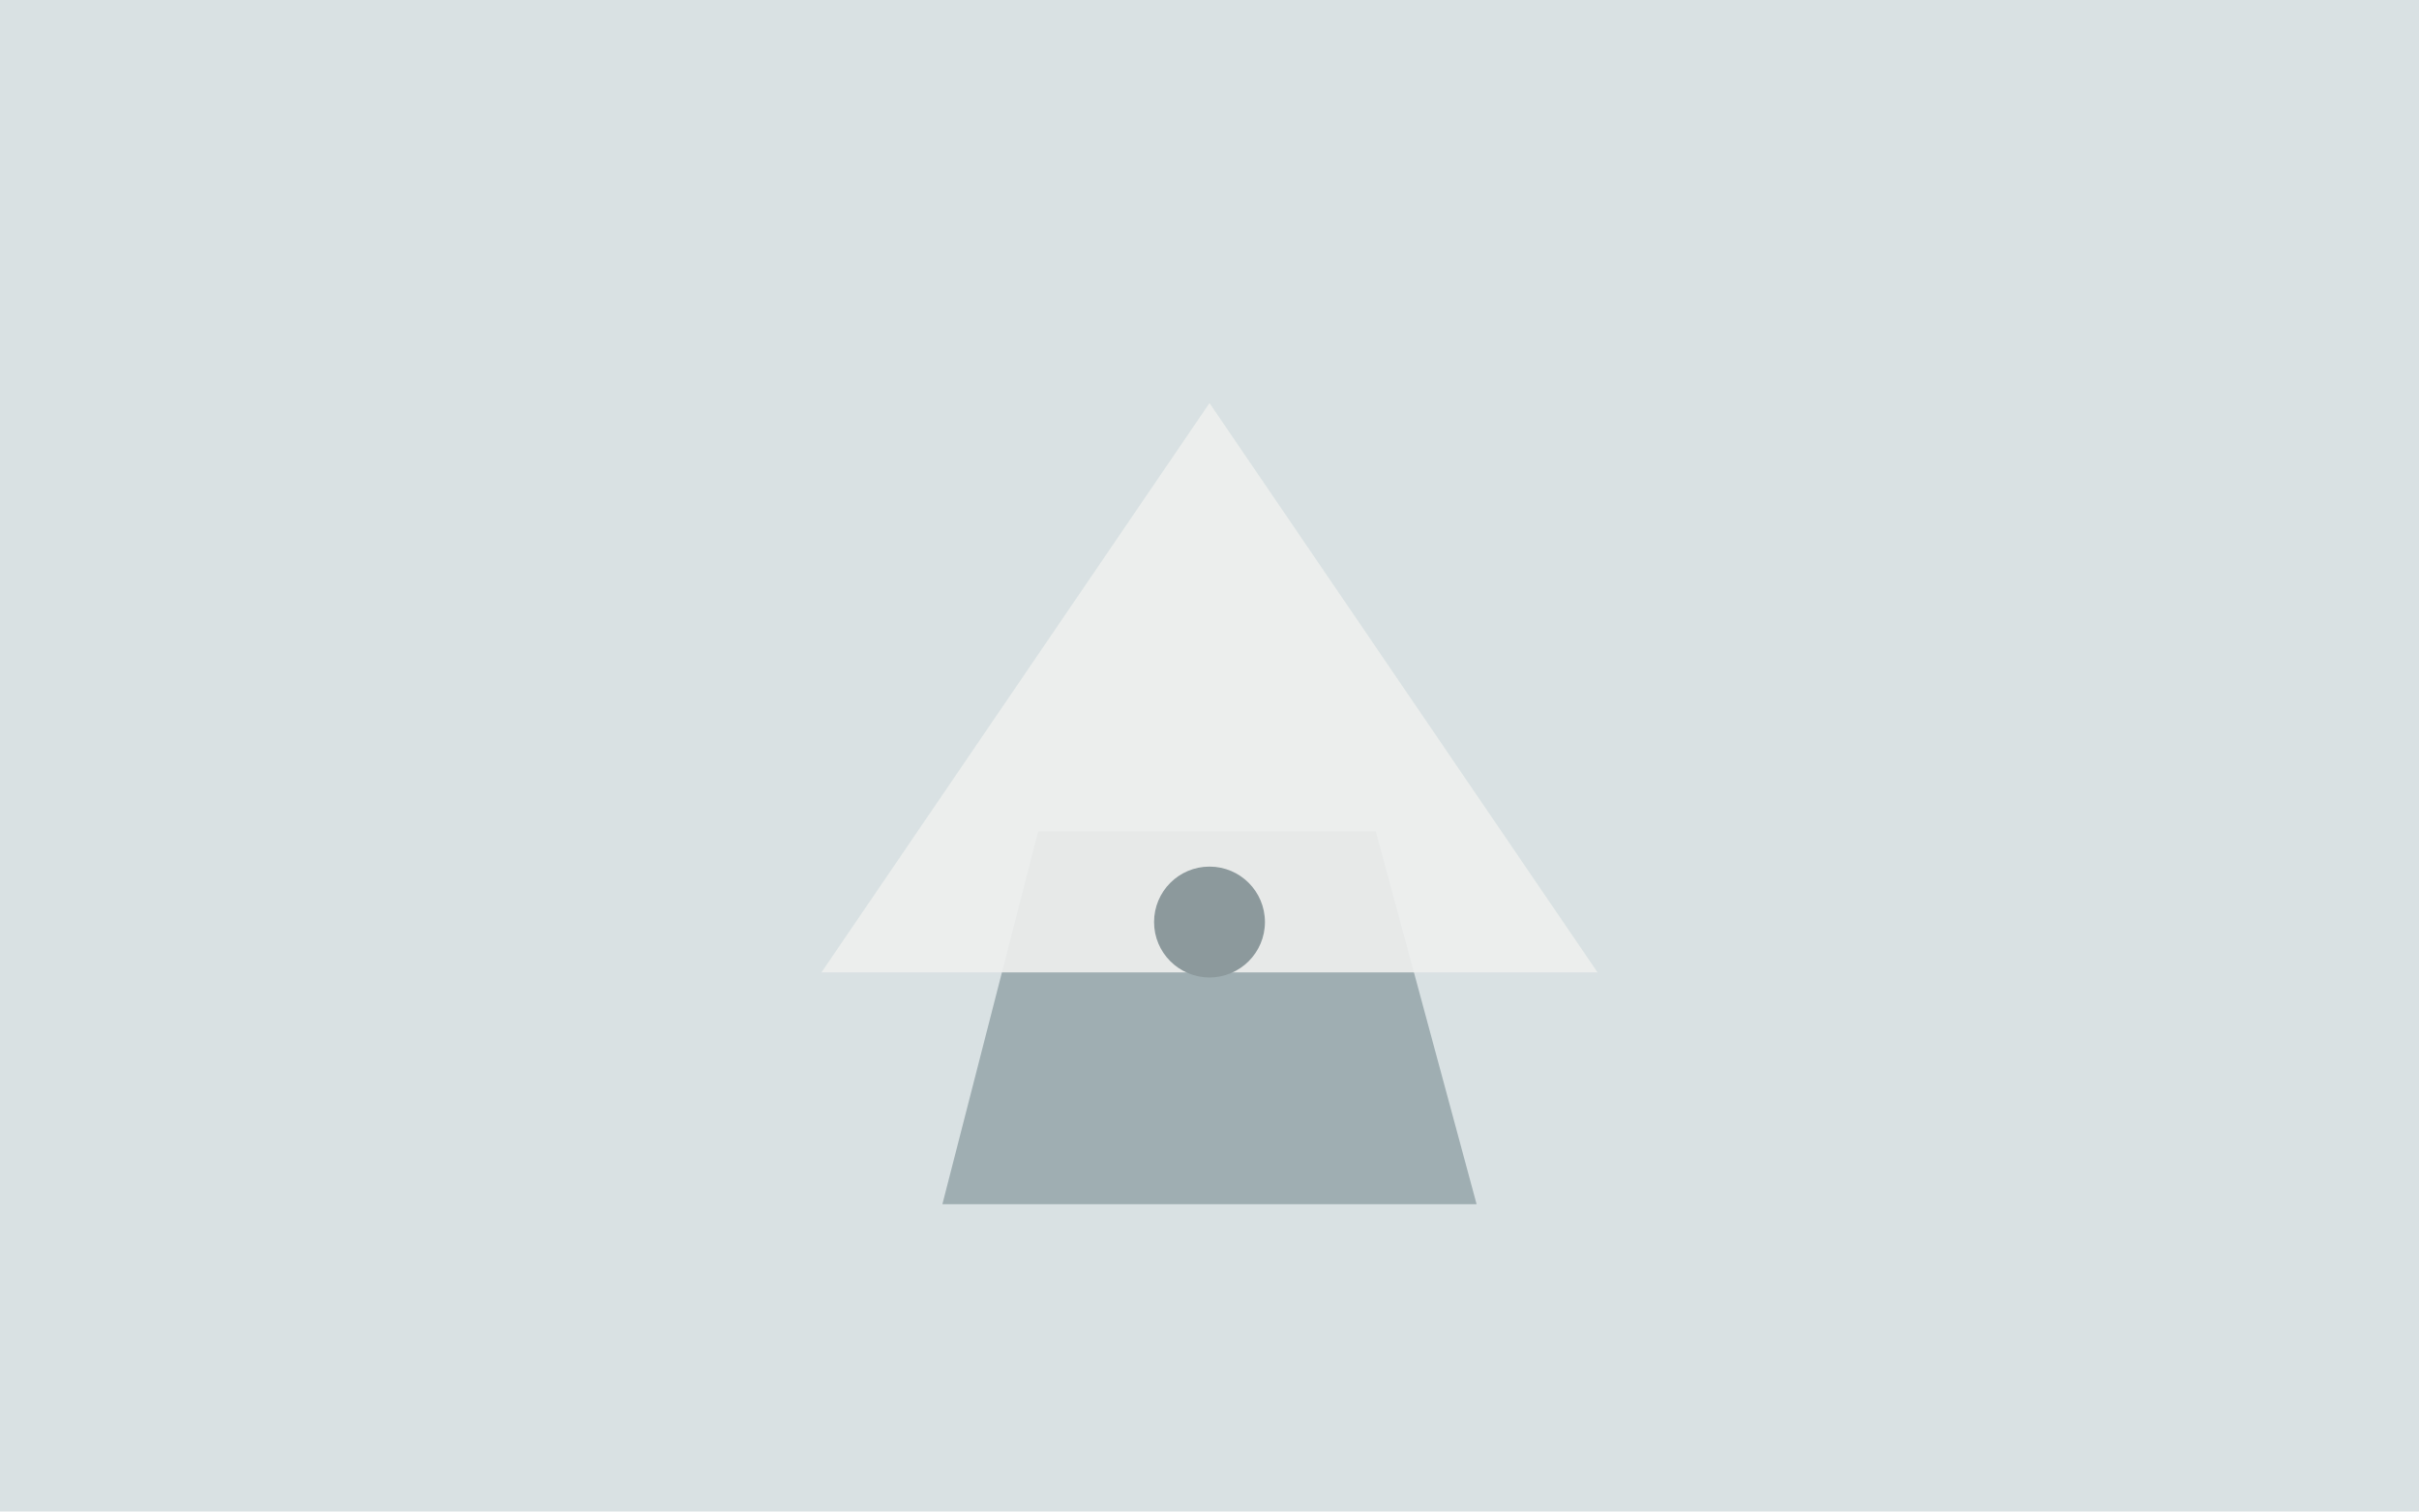
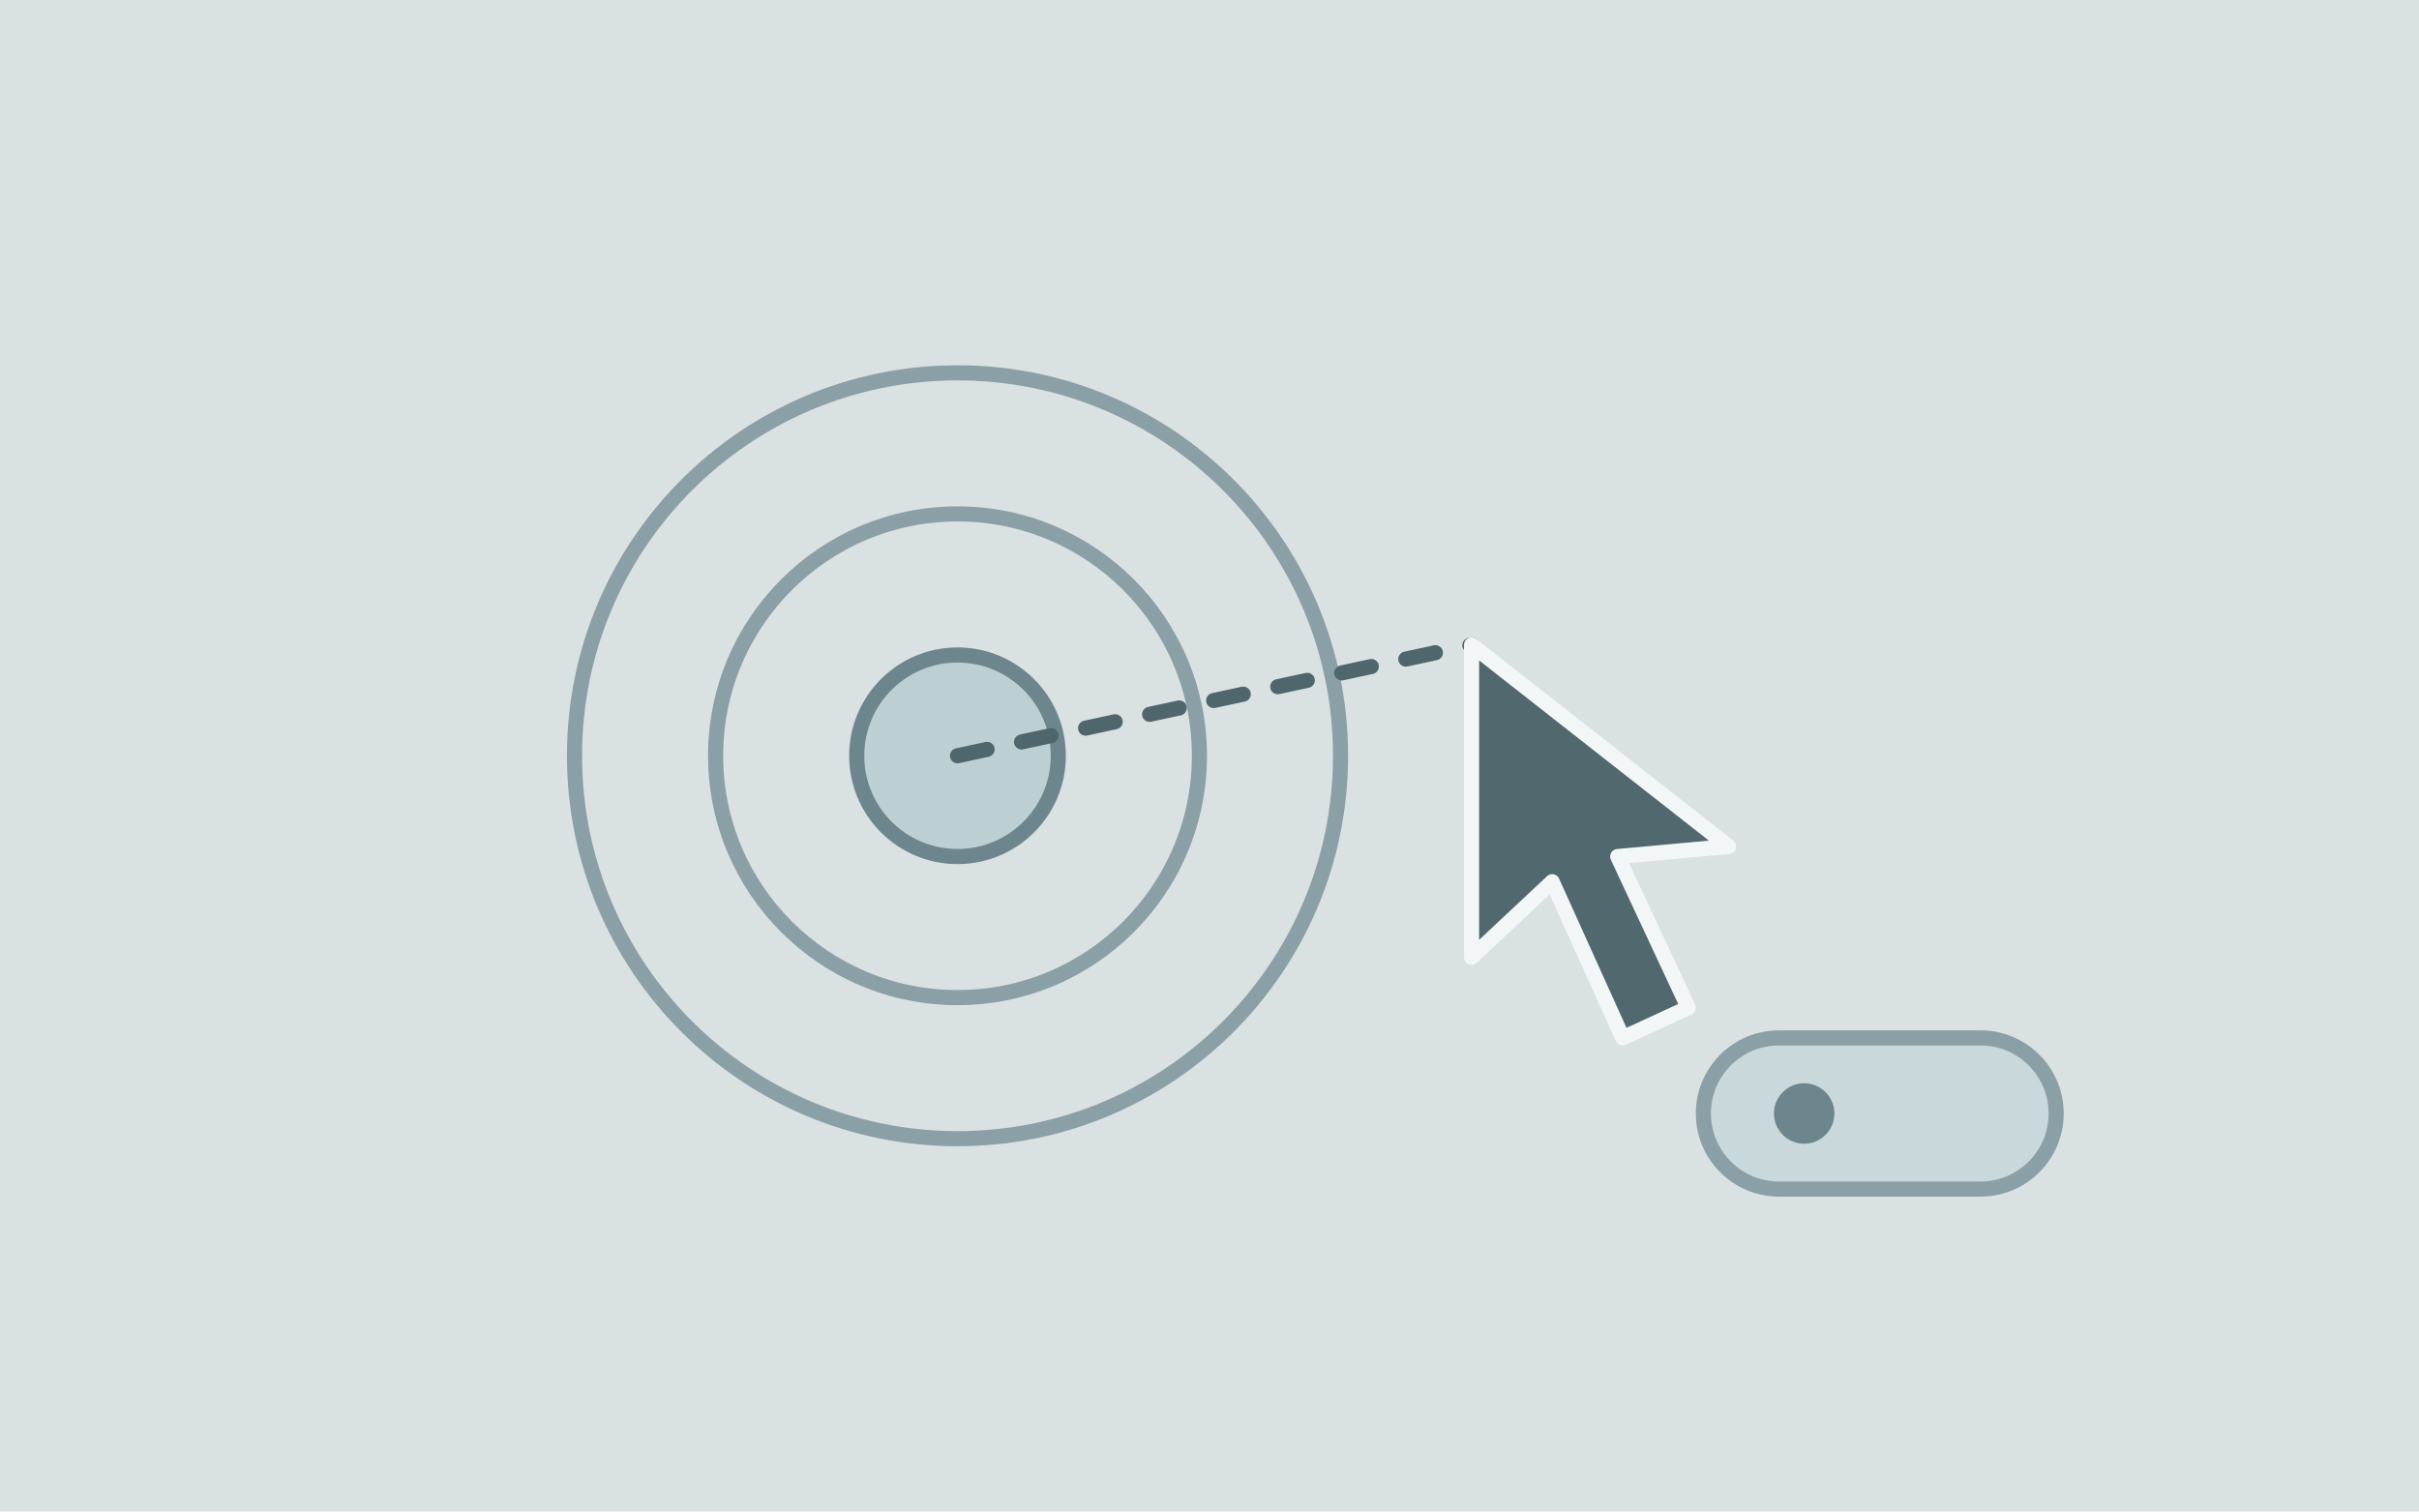
- <svg xmlns="http://www.w3.org/2000/svg" viewBox="0 0 480 300">
+ <svg xmlns="http://www.w3.org/2000/svg" viewBox="0 0 480 300" fill="none" stroke-linecap="round" stroke-linejoin="round">
  <rect width="480" height="300" fill="#d9e1e3" />
-   <path d="M240 63v102m-36 0h72m-89 74h106l-20-74h-67Z" fill="#9faeb2" />
-   <path d="M240 80 163 193h154L240 80Z" fill="#eef0ee" opacity=".9" />
-   <circle cx="240" cy="183" r="11" fill="#8c999c" />
+   <circle cx="190" cy="150" r="76" stroke="#8aa0a6" stroke-width="3" />
+   <circle cx="190" cy="150" r="48" stroke="#8aa0a6" stroke-width="3" />
+   <circle cx="190" cy="150" r="20" fill="#bccfd3" stroke="#6d868d" stroke-width="3" />
+   <path d="M190 150L292 128" stroke="#4f666c" stroke-width="3" stroke-dasharray="6 7" />
+   <path d="M292 128v62l16-15 14 31 13-6-14-30 22-2z" fill="#51686e" stroke="#f3f6f6" stroke-width="3" />
+   <rect x="338" y="206" width="70" height="30" rx="15" fill="#c9d8db" stroke="#8aa0a6" stroke-width="3" />
+   <circle cx="358" cy="221" r="6" fill="#6d868d" />
</svg>
